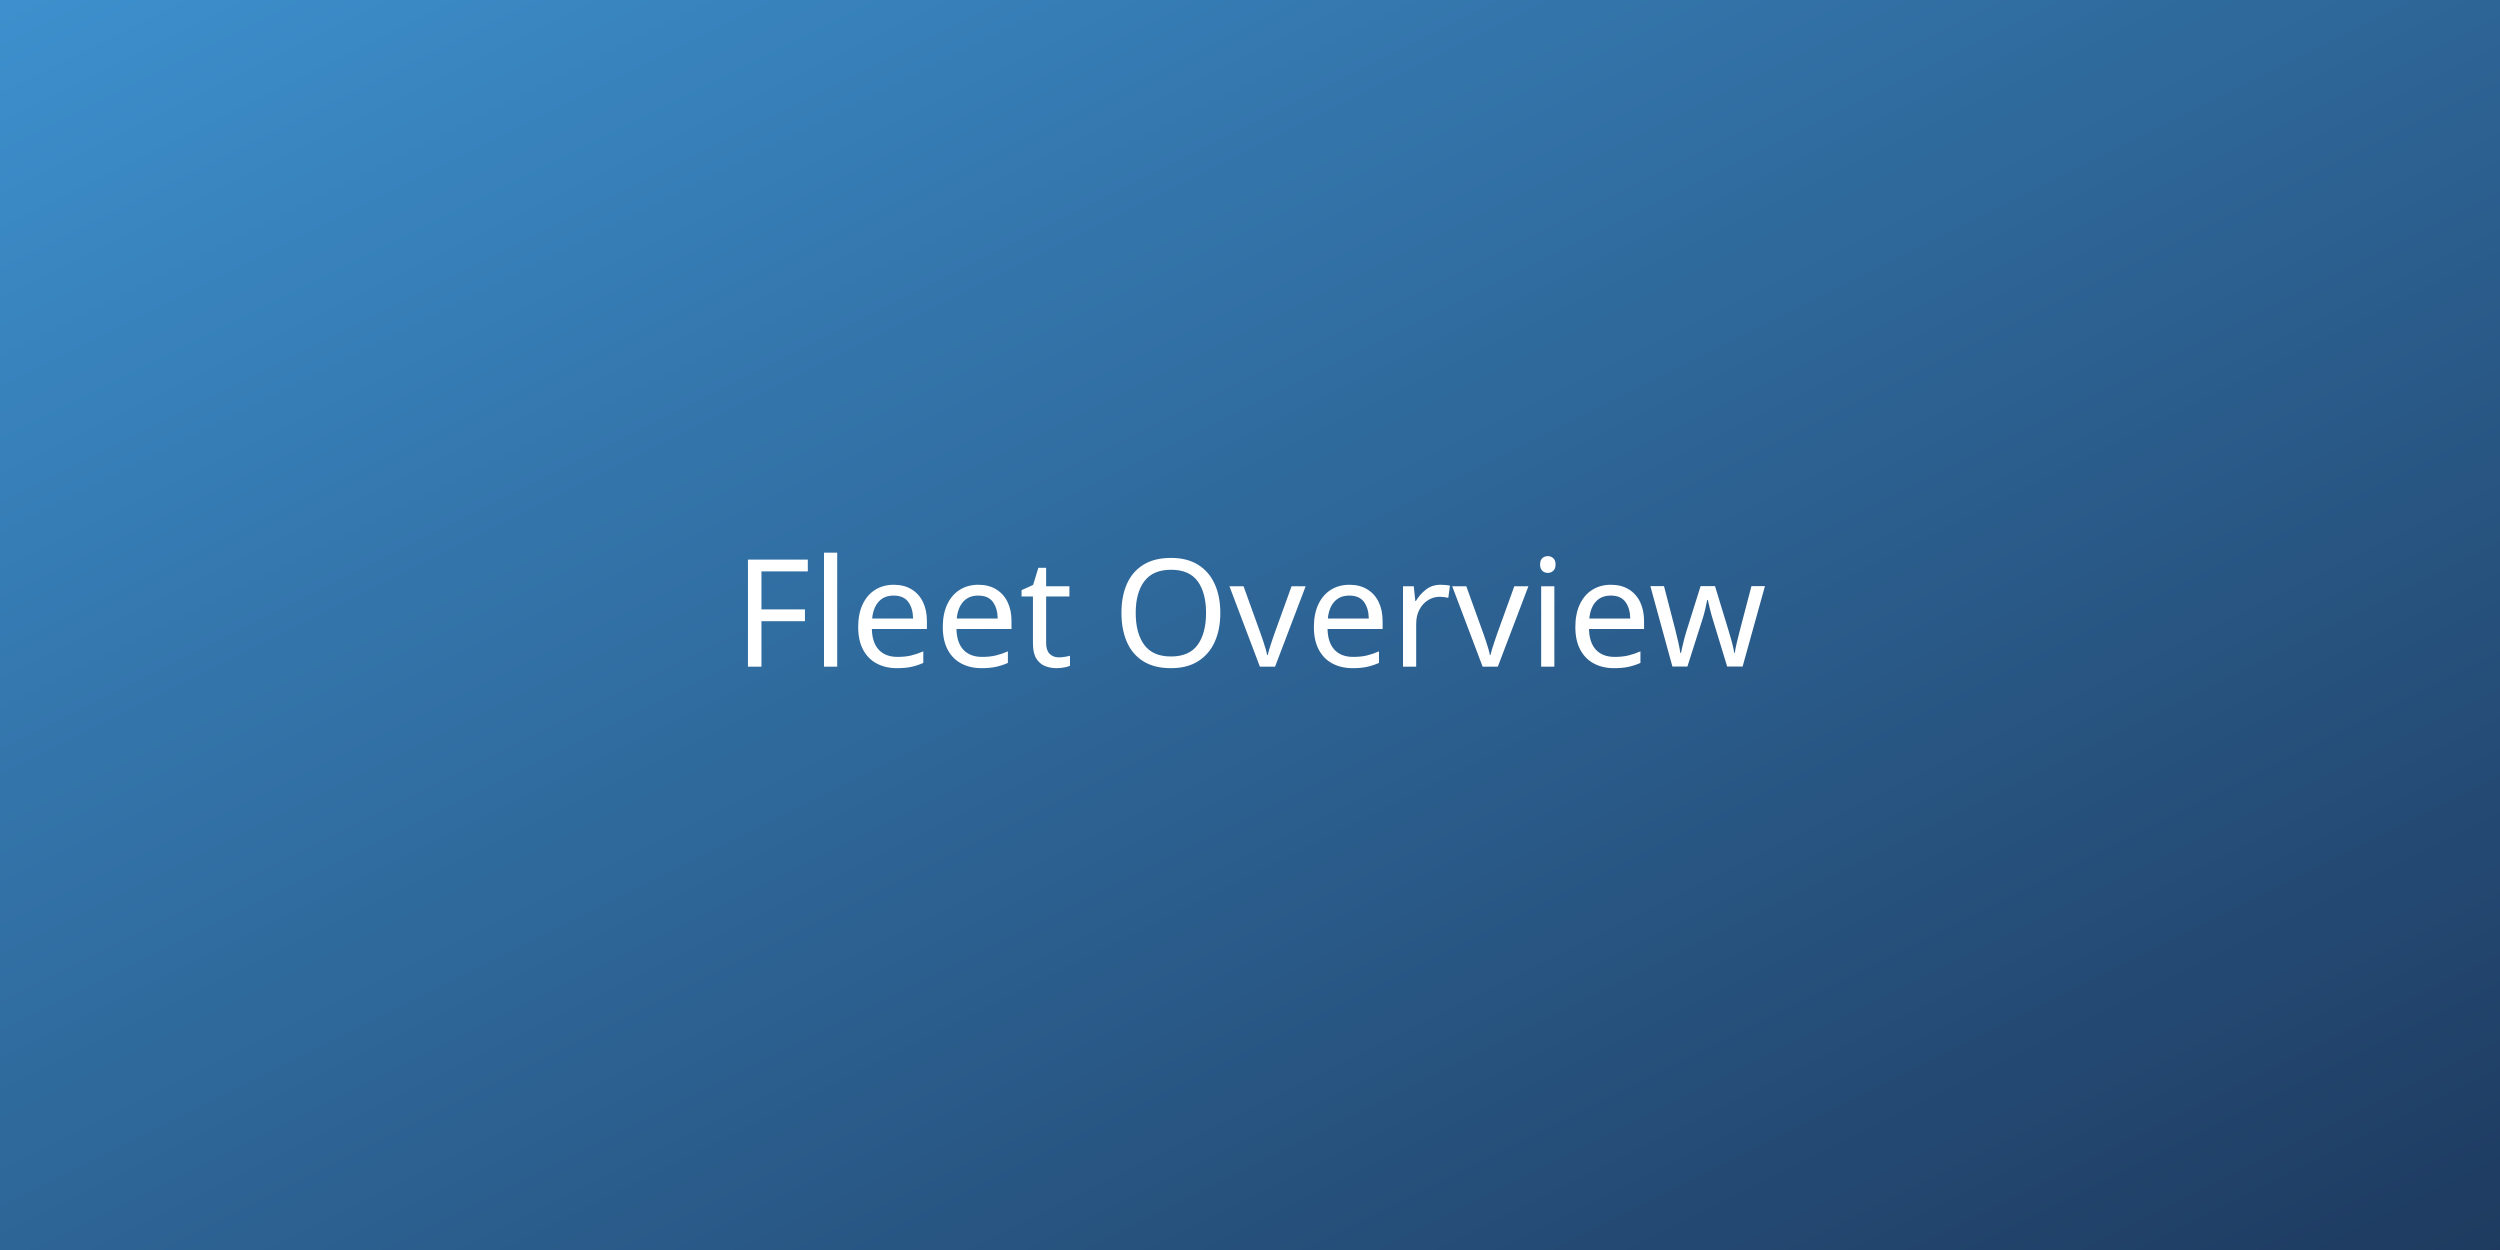
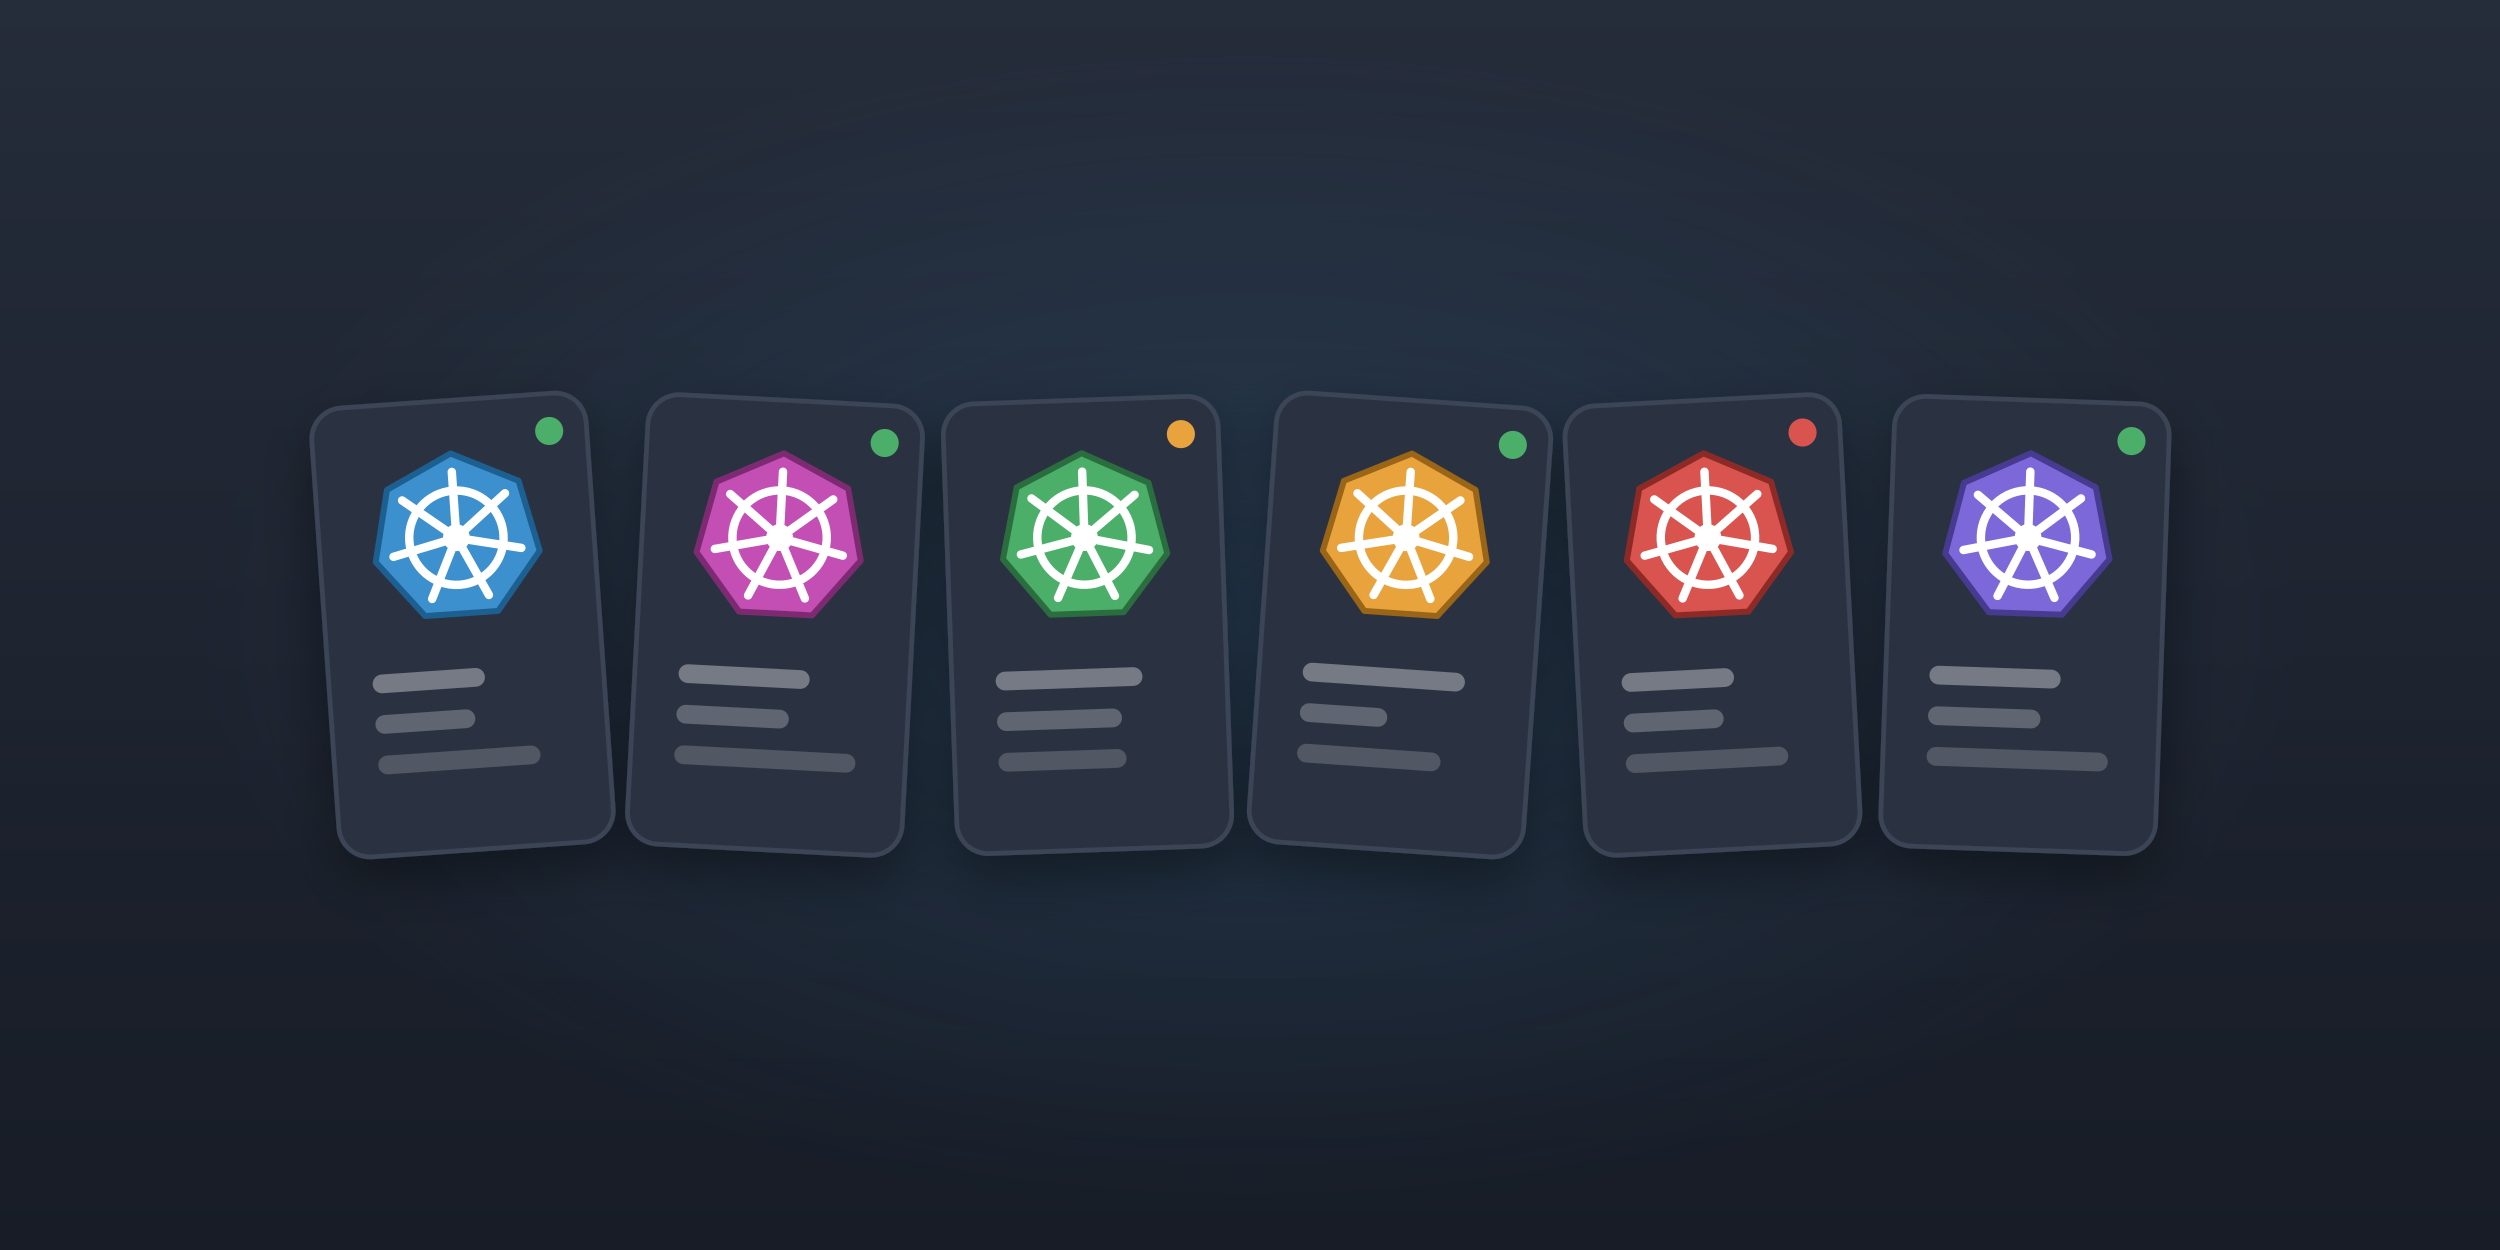
- <svg xmlns="http://www.w3.org/2000/svg" viewBox="0 0 1200 600" width="1200" height="600">
+ <svg xmlns="http://www.w3.org/2000/svg" viewBox="0 0 800 400" width="800" height="400" role="img" aria-label="Six clusters side by side, each with its own colour and status">
  <defs>
-     <linearGradient id="background" x1="0" y1="0" x2="1" y2="1">
-       <stop offset="0" stop-color="#3d90ce" />
-       <stop offset="1" stop-color="#1e3a5f" />
+     <linearGradient id="ground" x1="0" y1="0" x2="0" y2="1">
+       <stop offset="0" stop-color="#252c3a" />
+       <stop offset="1" stop-color="#171c26" />
    </linearGradient>
+     <radialGradient id="glow" cx="0.5" cy="0.5" r="0.5">
+       <stop offset="0" stop-color="#3d90ce" stop-opacity="0.18" />
+       <stop offset="1" stop-color="#3d90ce" stop-opacity="0" />
+     </radialGradient>
+     <filter id="lift" x="-30%" y="-30%" width="160%" height="160%">
+       <feDropShadow dx="0" dy="7" stdDeviation="9" flood-color="#000000" flood-opacity="0.4" />
+     </filter>
  </defs>
-   <rect width="1200" height="600" fill="url(#background)" />
-   <text x="600" y="320" text-anchor="middle" font-family="sans-serif" font-size="72" fill="#ffffff">Fleet Overview</text>
+   <rect width="800" height="400" fill="url(#ground)" />
+   <ellipse cx="400" cy="200" rx="340" ry="190" fill="url(#glow)" />
+   <g filter="url(#lift)">
+     <g transform="rotate(-4 148.0 200)">
+       <rect x="104" y="128" width="88" height="144" rx="10" fill="#2b3342" stroke="#3b4557" stroke-width="1.5" />
+       <polygon points="148.0,145.0 169.1,155.2 174.3,178.0 159.7,196.3 136.3,196.3 121.7,178.0 126.9,155.2" fill="#3d90ce" stroke="#1f5f91" stroke-width="1.9" stroke-linejoin="round" />
+       <g stroke="#ffffff" stroke-width="2.7" stroke-linecap="round" fill="none">
+         <circle cx="148.0" cy="172" r="15.1" />
+         <line x1="148.0" y1="167.7" x2="148.0" y2="150.9" />
+         <line x1="151.4" y1="169.3" x2="164.5" y2="158.9" />
+         <line x1="152.2" y1="173.0" x2="168.5" y2="176.7" />
+         <line x1="149.9" y1="175.9" x2="157.1" y2="191.0" />
+         <line x1="146.1" y1="175.9" x2="138.9" y2="191.0" />
+         <line x1="143.8" y1="173.0" x2="127.5" y2="176.7" />
+         <line x1="144.6" y1="169.3" x2="131.5" y2="158.9" />
+       </g>
+       <circle cx="148.0" cy="172" r="4.3" fill="#ffffff" />
+       <circle cx="180" cy="140" r="4.5" fill="#4caf6a" />
+       <rect x="118" y="214" width="36" height="6" rx="3" fill="#ffffff" opacity="0.35" />
+       <rect x="118" y="227" width="32" height="6" rx="3" fill="#ffffff" opacity="0.25" />
+       <rect x="118" y="240" width="52" height="6" rx="3" fill="#ffffff" opacity="0.18" />
+     </g>
+     <g transform="rotate(3 248.0 200)">
+       <rect x="204" y="128" width="88" height="144" rx="10" fill="#2b3342" stroke="#3b4557" stroke-width="1.5" />
+       <polygon points="248.0,145.0 269.1,155.2 274.3,178.0 259.7,196.3 236.3,196.3 221.7,178.0 226.9,155.2" fill="#c34fb4" stroke="#7d2c73" stroke-width="1.9" stroke-linejoin="round" />
+       <g stroke="#ffffff" stroke-width="2.7" stroke-linecap="round" fill="none">
+         <circle cx="248.0" cy="172" r="15.1" />
+         <line x1="248.0" y1="167.7" x2="248.0" y2="150.9" />
+         <line x1="251.4" y1="169.3" x2="264.5" y2="158.9" />
+         <line x1="252.2" y1="173.0" x2="268.5" y2="176.7" />
+         <line x1="249.9" y1="175.9" x2="257.1" y2="191.0" />
+         <line x1="246.1" y1="175.9" x2="238.9" y2="191.0" />
+         <line x1="243.8" y1="173.0" x2="227.5" y2="176.7" />
+         <line x1="244.6" y1="169.3" x2="231.5" y2="158.9" />
+       </g>
+       <circle cx="248.0" cy="172" r="4.3" fill="#ffffff" />
+       <circle cx="280" cy="140" r="4.5" fill="#4caf6a" />
+       <rect x="218" y="214" width="42" height="6" rx="3" fill="#ffffff" opacity="0.35" />
+       <rect x="218" y="227" width="36" height="6" rx="3" fill="#ffffff" opacity="0.25" />
+       <rect x="218" y="240" width="58" height="6" rx="3" fill="#ffffff" opacity="0.18" />
+     </g>
+     <g transform="rotate(-2 348.0 200)">
+       <rect x="304" y="128" width="88" height="144" rx="10" fill="#2b3342" stroke="#3b4557" stroke-width="1.5" />
+       <polygon points="348.0,145.0 369.1,155.2 374.3,178.0 359.7,196.3 336.3,196.3 321.7,178.0 326.9,155.2" fill="#4caf6a" stroke="#2c6e3f" stroke-width="1.9" stroke-linejoin="round" />
+       <g stroke="#ffffff" stroke-width="2.7" stroke-linecap="round" fill="none">
+         <circle cx="348.0" cy="172" r="15.1" />
+         <line x1="348.0" y1="167.7" x2="348.0" y2="150.9" />
+         <line x1="351.4" y1="169.3" x2="364.5" y2="158.9" />
+         <line x1="352.2" y1="173.0" x2="368.5" y2="176.7" />
+         <line x1="349.9" y1="175.9" x2="357.1" y2="191.0" />
+         <line x1="346.1" y1="175.9" x2="338.9" y2="191.0" />
+         <line x1="343.8" y1="173.0" x2="327.5" y2="176.7" />
+         <line x1="344.6" y1="169.3" x2="331.5" y2="158.9" />
+       </g>
+       <circle cx="348.0" cy="172" r="4.3" fill="#ffffff" />
+       <circle cx="380" cy="140" r="4.5" fill="#e8a33d" />
+       <rect x="318" y="214" width="47" height="6" rx="3" fill="#ffffff" opacity="0.35" />
+       <rect x="318" y="227" width="40" height="6" rx="3" fill="#ffffff" opacity="0.25" />
+       <rect x="318" y="240" width="41" height="6" rx="3" fill="#ffffff" opacity="0.18" />
+     </g>
+     <g transform="rotate(4 448.0 200)">
+       <rect x="404" y="128" width="88" height="144" rx="10" fill="#2b3342" stroke="#3b4557" stroke-width="1.5" />
+       <polygon points="448.0,145.0 469.1,155.2 474.3,178.0 459.7,196.3 436.3,196.3 421.7,178.0 426.9,155.2" fill="#e8a33d" stroke="#9a6516" stroke-width="1.9" stroke-linejoin="round" />
+       <g stroke="#ffffff" stroke-width="2.7" stroke-linecap="round" fill="none">
+         <circle cx="448.0" cy="172" r="15.1" />
+         <line x1="448.0" y1="167.7" x2="448.0" y2="150.9" />
+         <line x1="451.4" y1="169.3" x2="464.5" y2="158.9" />
+         <line x1="452.2" y1="173.0" x2="468.5" y2="176.7" />
+         <line x1="449.9" y1="175.9" x2="457.1" y2="191.0" />
+         <line x1="446.1" y1="175.9" x2="438.9" y2="191.0" />
+         <line x1="443.8" y1="173.0" x2="427.5" y2="176.7" />
+         <line x1="444.6" y1="169.3" x2="431.5" y2="158.9" />
+       </g>
+       <circle cx="448.0" cy="172" r="4.3" fill="#ffffff" />
+       <circle cx="480" cy="140" r="4.5" fill="#4caf6a" />
+       <rect x="418" y="214" width="52" height="6" rx="3" fill="#ffffff" opacity="0.35" />
+       <rect x="418" y="227" width="28" height="6" rx="3" fill="#ffffff" opacity="0.25" />
+       <rect x="418" y="240" width="46" height="6" rx="3" fill="#ffffff" opacity="0.18" />
+     </g>
+     <g transform="rotate(-3 548.0 200)">
+       <rect x="504" y="128" width="88" height="144" rx="10" fill="#2b3342" stroke="#3b4557" stroke-width="1.5" />
+       <polygon points="548.0,145.0 569.1,155.2 574.3,178.0 559.7,196.3 536.3,196.3 521.7,178.0 526.9,155.2" fill="#d9534f" stroke="#8e2b28" stroke-width="1.9" stroke-linejoin="round" />
+       <g stroke="#ffffff" stroke-width="2.7" stroke-linecap="round" fill="none">
+         <circle cx="548.0" cy="172" r="15.1" />
+         <line x1="548.0" y1="167.7" x2="548.0" y2="150.9" />
+         <line x1="551.4" y1="169.3" x2="564.5" y2="158.9" />
+         <line x1="552.2" y1="173.0" x2="568.5" y2="176.7" />
+         <line x1="549.9" y1="175.9" x2="557.1" y2="191.0" />
+         <line x1="546.1" y1="175.9" x2="538.9" y2="191.0" />
+         <line x1="543.8" y1="173.0" x2="527.5" y2="176.7" />
+         <line x1="544.6" y1="169.3" x2="531.5" y2="158.9" />
+       </g>
+       <circle cx="548.0" cy="172" r="4.3" fill="#ffffff" />
+       <circle cx="580" cy="140" r="4.5" fill="#d9534f" />
+       <rect x="518" y="214" width="36" height="6" rx="3" fill="#ffffff" opacity="0.35" />
+       <rect x="518" y="227" width="32" height="6" rx="3" fill="#ffffff" opacity="0.25" />
+       <rect x="518" y="240" width="52" height="6" rx="3" fill="#ffffff" opacity="0.18" />
+     </g>
+     <g transform="rotate(2 648.0 200)">
+       <rect x="604" y="128" width="88" height="144" rx="10" fill="#2b3342" stroke="#3b4557" stroke-width="1.5" />
+       <polygon points="648.0,145.0 669.1,155.2 674.3,178.0 659.7,196.3 636.3,196.3 621.7,178.0 626.9,155.2" fill="#7b68d8" stroke="#463a91" stroke-width="1.9" stroke-linejoin="round" />
+       <g stroke="#ffffff" stroke-width="2.7" stroke-linecap="round" fill="none">
+         <circle cx="648.0" cy="172" r="15.1" />
+         <line x1="648.0" y1="167.7" x2="648.0" y2="150.9" />
+         <line x1="651.4" y1="169.3" x2="664.5" y2="158.9" />
+         <line x1="652.2" y1="173.0" x2="668.5" y2="176.7" />
+         <line x1="649.9" y1="175.9" x2="657.1" y2="191.0" />
+         <line x1="646.1" y1="175.9" x2="638.9" y2="191.0" />
+         <line x1="643.8" y1="173.0" x2="627.5" y2="176.7" />
+         <line x1="644.6" y1="169.3" x2="631.5" y2="158.9" />
+       </g>
+       <circle cx="648.0" cy="172" r="4.3" fill="#ffffff" />
+       <circle cx="680" cy="140" r="4.5" fill="#4caf6a" />
+       <rect x="618" y="214" width="42" height="6" rx="3" fill="#ffffff" opacity="0.35" />
+       <rect x="618" y="227" width="36" height="6" rx="3" fill="#ffffff" opacity="0.25" />
+       <rect x="618" y="240" width="58" height="6" rx="3" fill="#ffffff" opacity="0.18" />
+     </g>
+   </g>
</svg>
